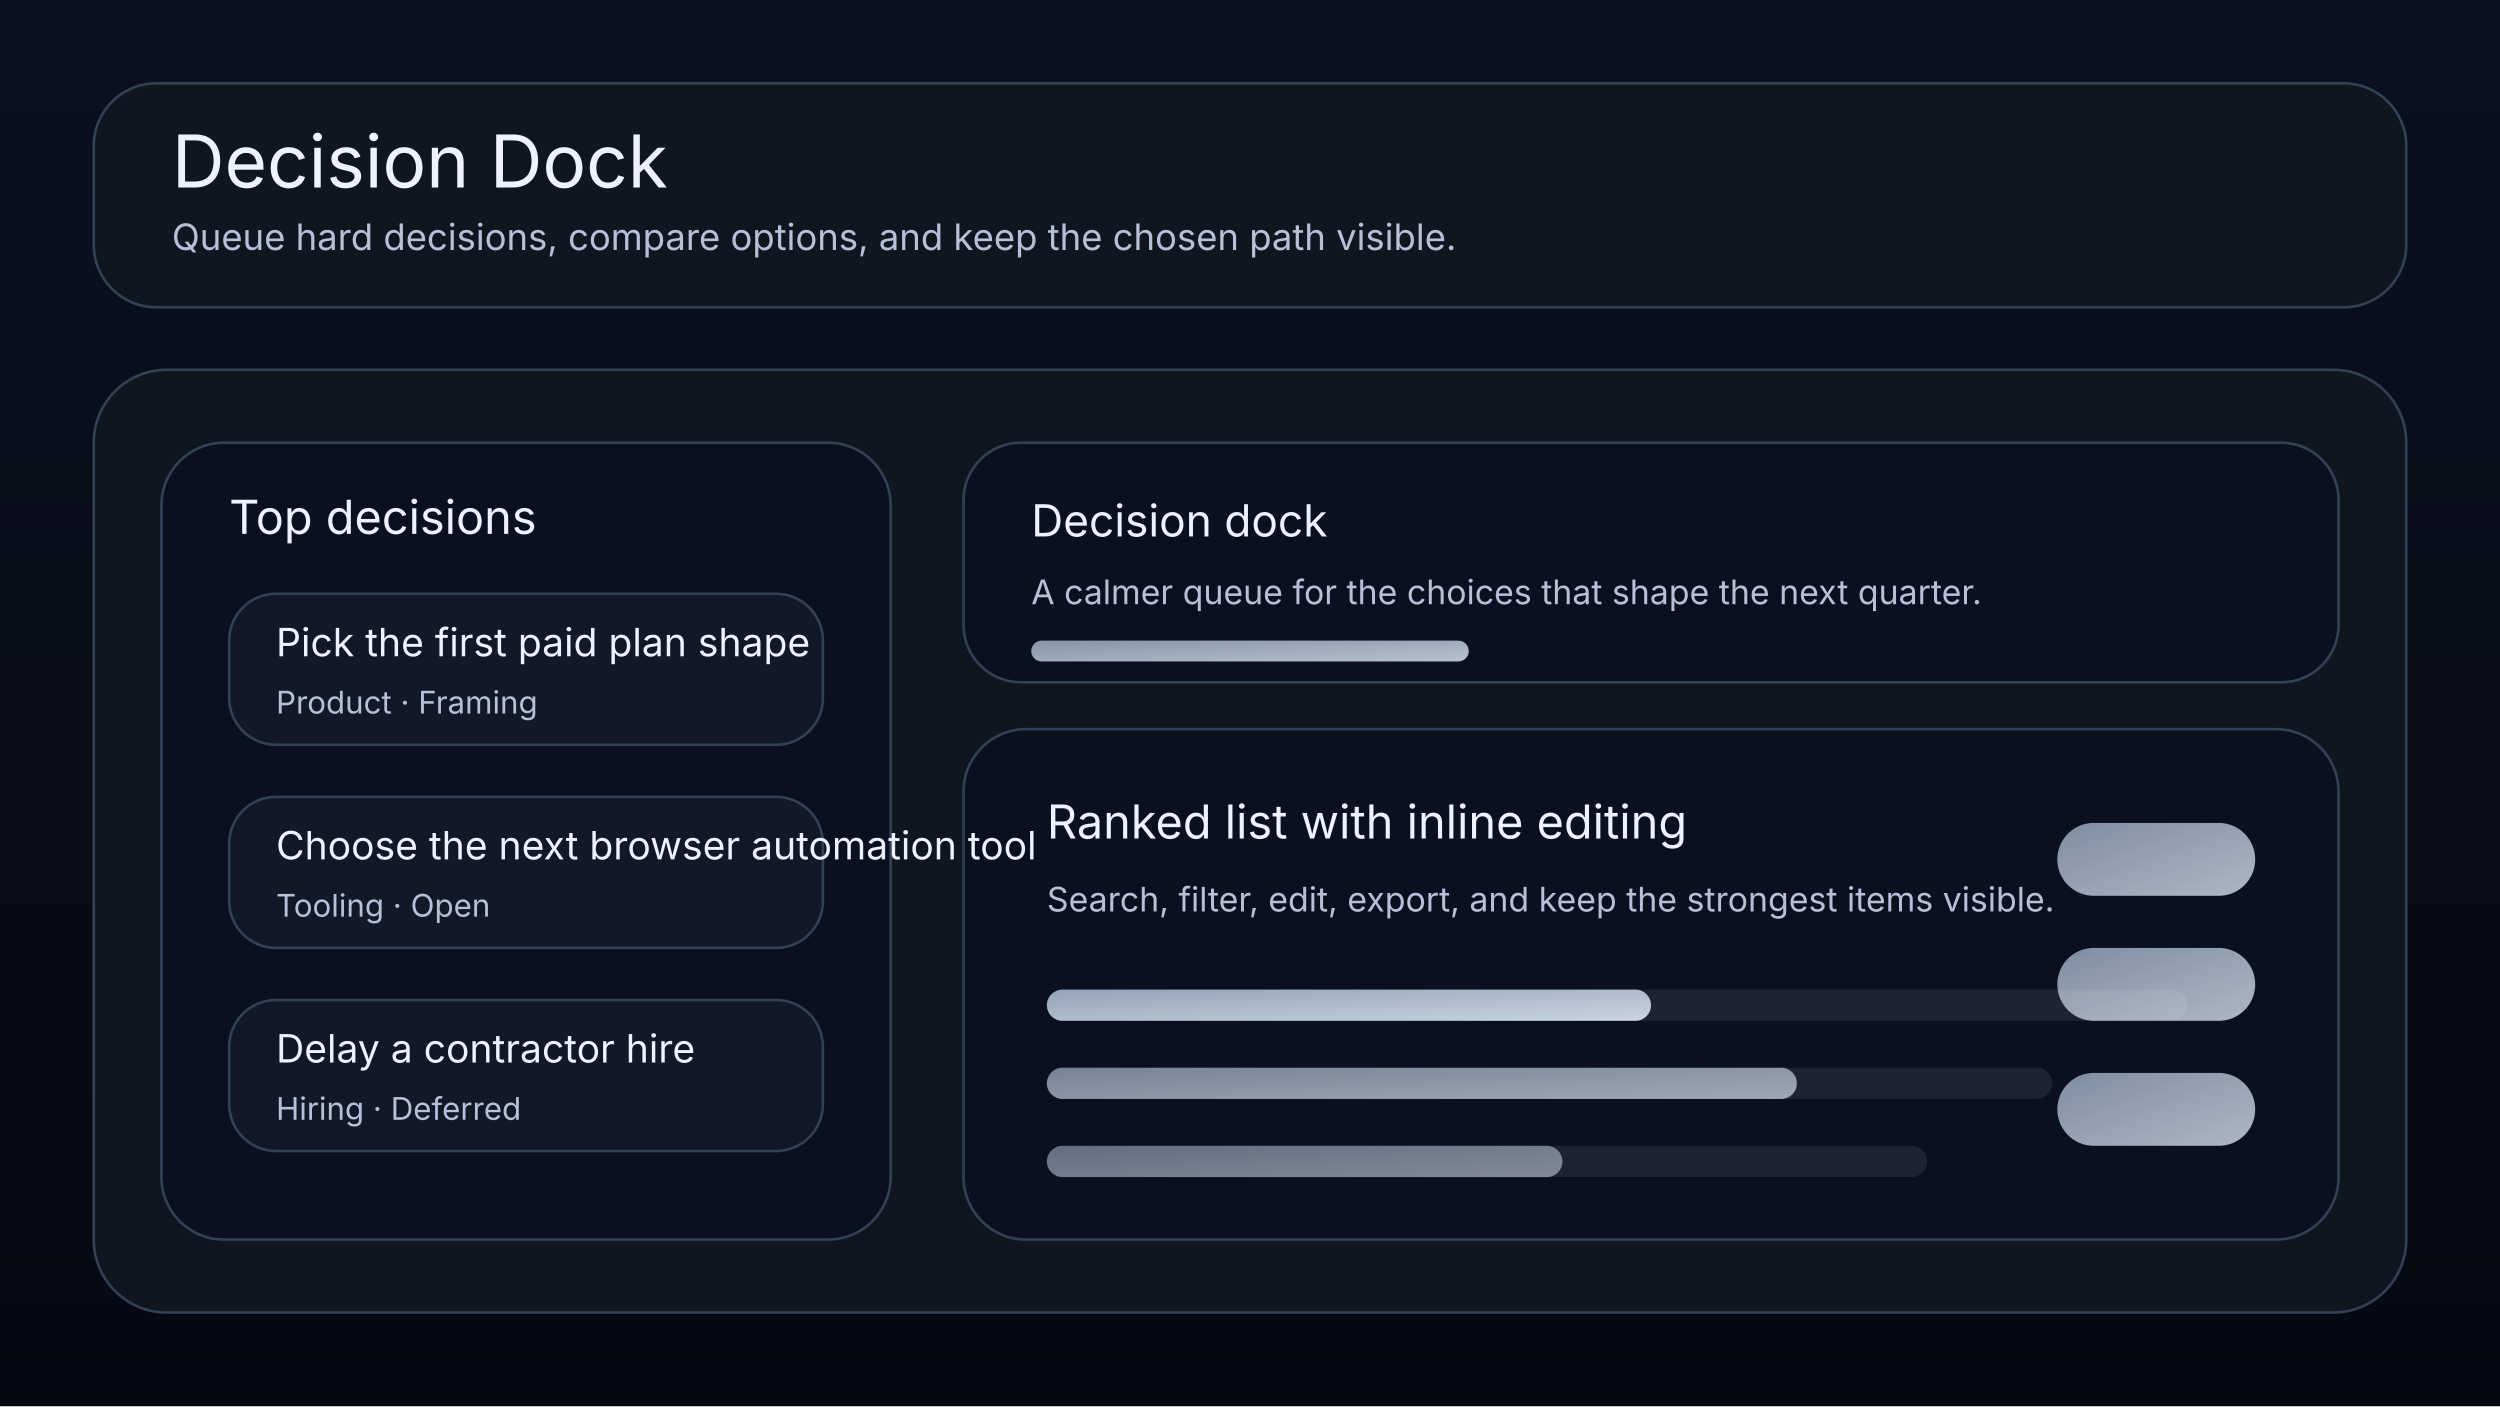
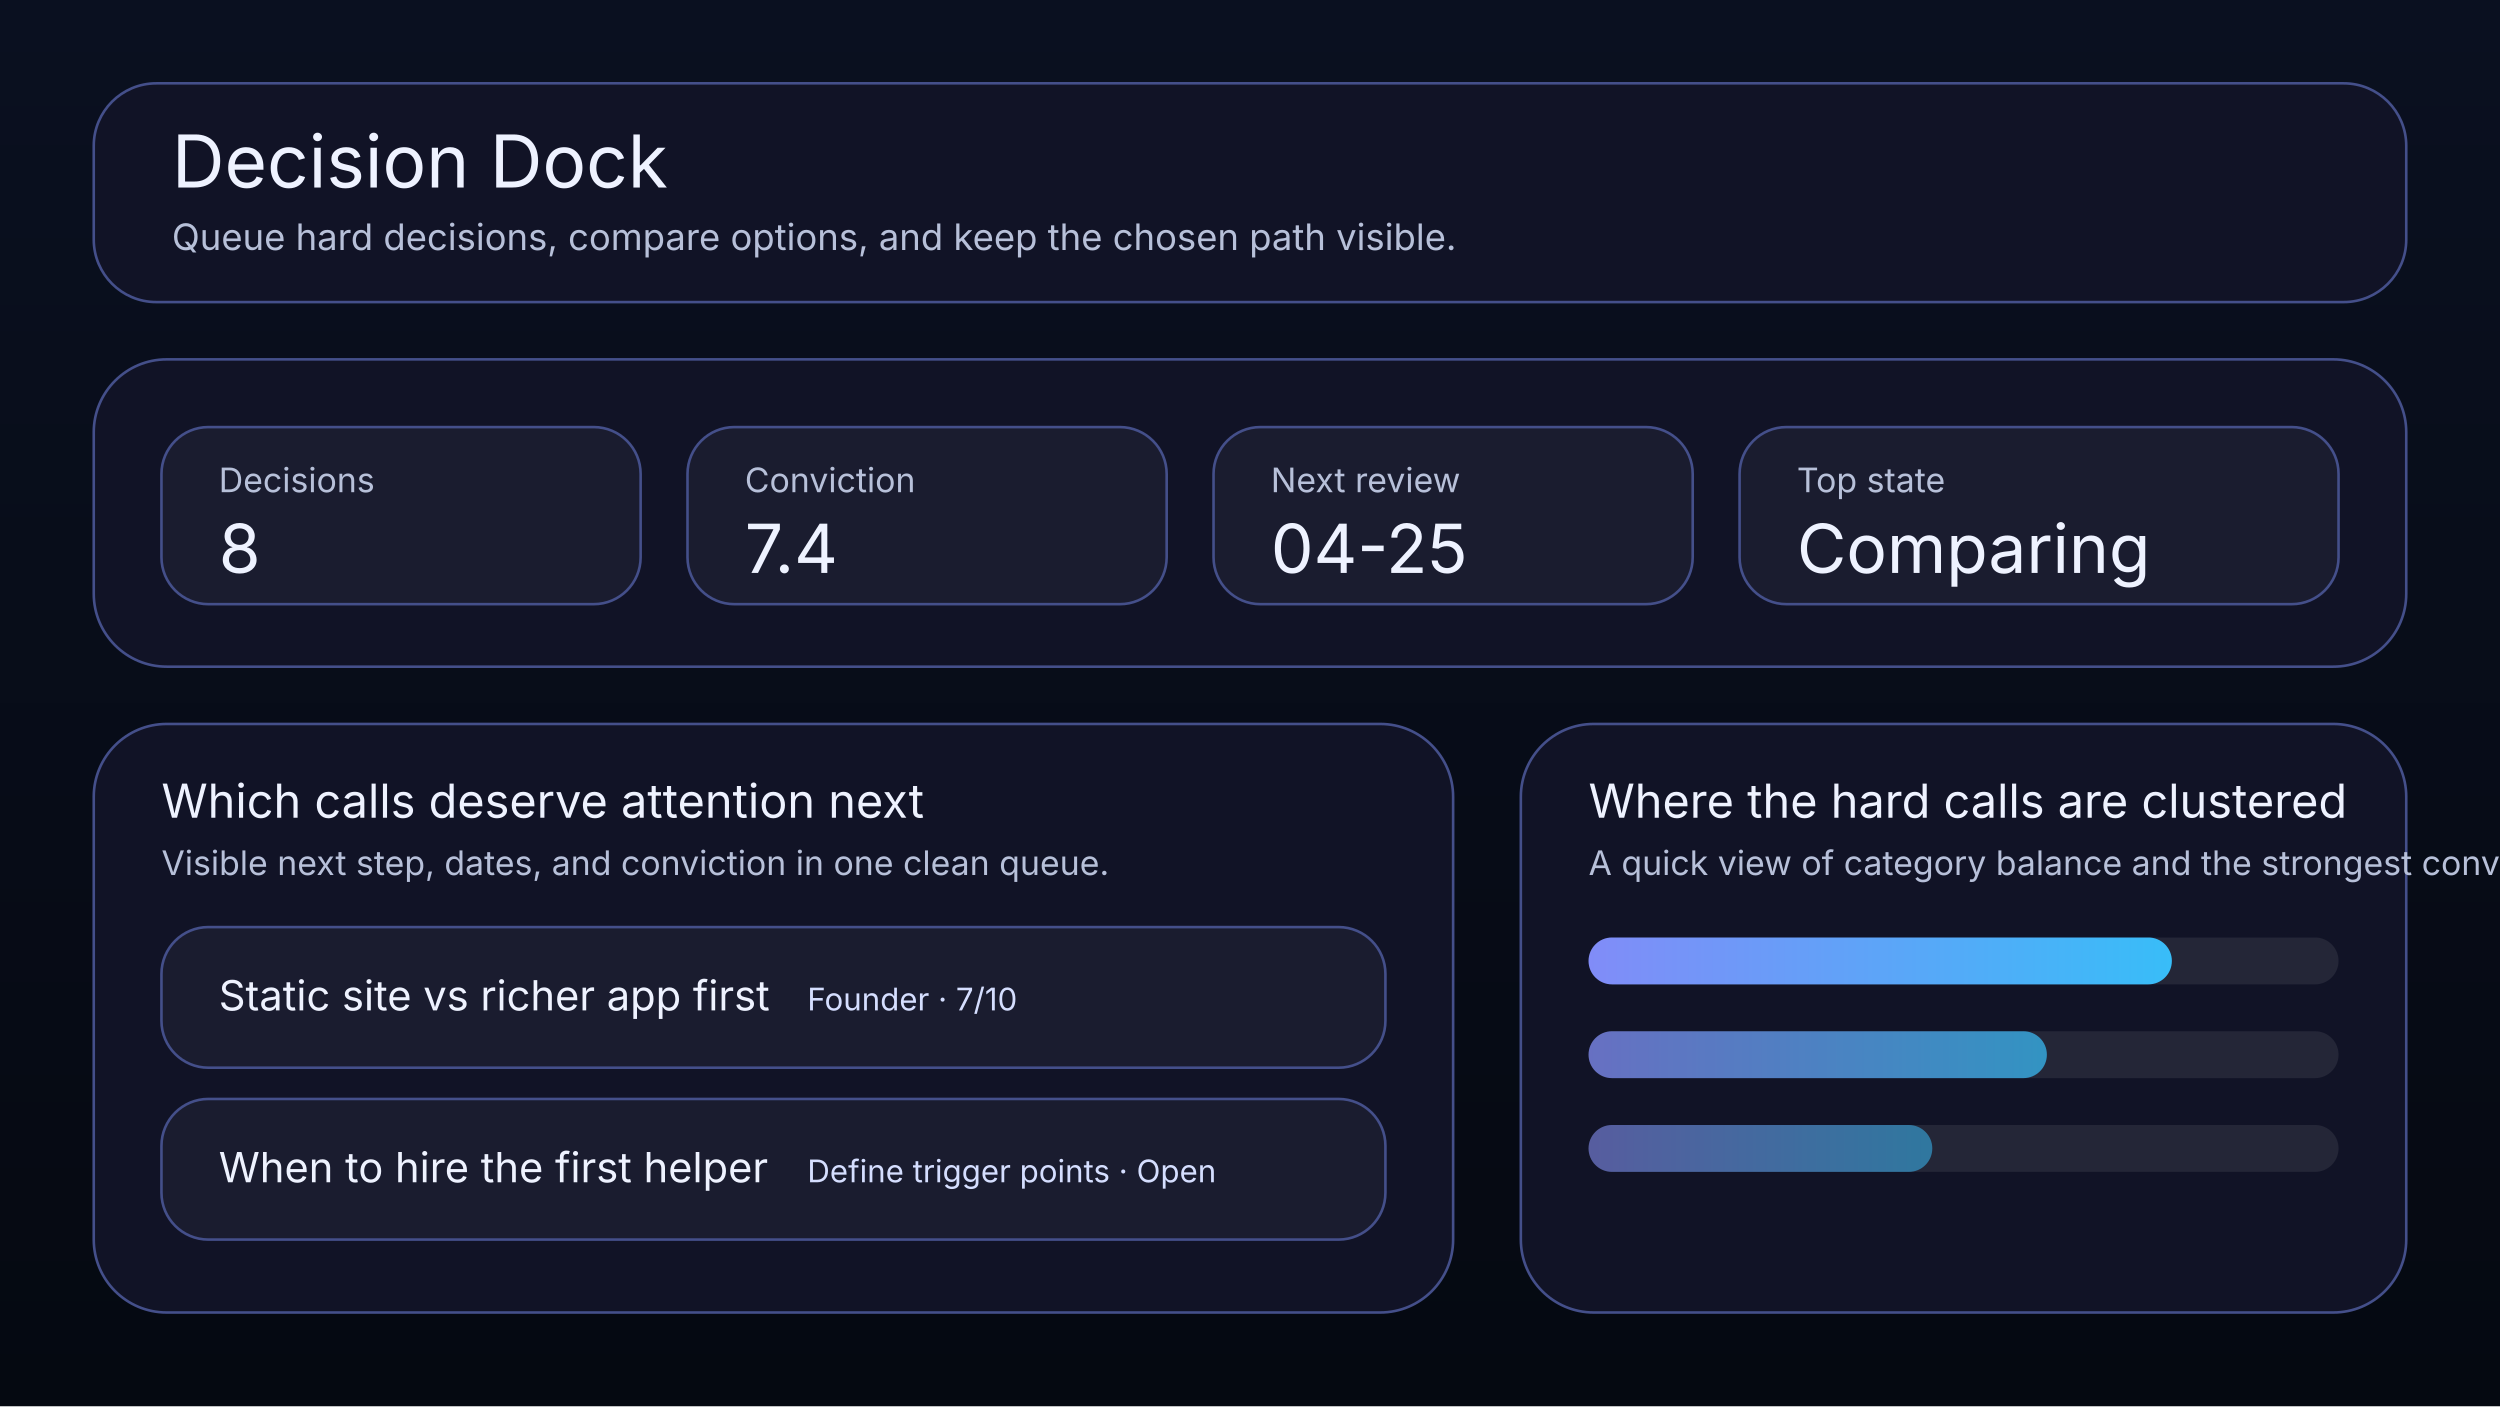
<svg xmlns="http://www.w3.org/2000/svg" viewBox="0 0 960 540" role="img" aria-labelledby="title desc">
  <defs>
    <linearGradient id="bg" x1="0" y1="0" x2="0" y2="1">
      <stop offset="0%" stop-color="#0a1020" />
-       <stop offset="100%" stop-color="#060912" />
+       <stop offset="100%" stop-color="#050911" />
    </linearGradient>
-     <linearGradient id="accent" x1="0" y1="0" x2="1" y2="1">
-       <stop offset="0%" stop-color="#94a3b8" />
-       <stop offset="100%" stop-color="#cbd5e1" />
+     <linearGradient id="accent" x1="0" y1="0" x2="1" y2="0">
+       <stop offset="0%" stop-color="#818cf8" />
+       <stop offset="100%" stop-color="#38bdf8" />
    </linearGradient>
  </defs>
  <rect width="960" height="540" fill="url(#bg)" />
-   <rect x="36" y="32" width="888" height="86" rx="24" fill="#10161f" stroke="#334155" />
+   <rect x="36" y="32" width="888" height="84" rx="24" fill="#111326" stroke="#444f8a" />
  <text x="66" y="72" font-family="Inter, Arial, sans-serif" font-size="28" fill="#eef2ff">Decision Dock</text>
  <text x="66" y="96" font-family="Inter, Arial, sans-serif" font-size="14" fill="#b7c0d9">Queue hard decisions, compare options, and keep the chosen path visible.</text>
-   <rect x="36" y="142" width="888" height="362" rx="28" fill="#10161f" stroke="#334155" />
-   <rect x="62" y="170" width="280" height="306" rx="24" fill="#0b1020" stroke="#334155" />
-   <rect x="370" y="170" width="528" height="92" rx="22" fill="#0b1020" stroke="#334155" />
-   <text x="88" y="205" font-family="Inter, Arial, sans-serif" font-size="18" fill="#eef2ff">Top decisions</text>
-   <text x="396" y="206" font-family="Inter, Arial, sans-serif" font-size="17" fill="#eef2ff">Decision dock</text>
-   <text x="396" y="232" font-family="Inter, Arial, sans-serif" font-size="13" fill="#b7c0d9">A calmer queue for the choices that shape the next quarter.</text>
-   <rect x="396" y="246" width="168" height="8" rx="4" fill="url(#accent)" opacity="0.9" />
-   <rect x="370" y="280" width="528" height="196" rx="24" fill="#0b1020" stroke="#334155" />
-   <rect x="88" y="228" width="228" height="58" rx="18" fill="#111827" stroke="#334155" />
-   <text x="106" y="252" font-family="Inter, Arial, sans-serif" font-size="15" fill="#eef2ff">Pick the first paid plan shape</text>
-   <text x="106" y="274" font-family="Inter, Arial, sans-serif" font-size="12" fill="#b7c0d9">Product · Framing</text>
-   <rect x="790" y="316" width="76" height="28" rx="14" fill="url(#accent)" opacity="0.85" />
-   <rect x="88" y="306" width="228" height="58" rx="18" fill="#111827" stroke="#334155" />
-   <text x="106" y="330" font-family="Inter, Arial, sans-serif" font-size="15" fill="#eef2ff">Choose the next browser automation tool</text>
-   <text x="106" y="352" font-family="Inter, Arial, sans-serif" font-size="12" fill="#b7c0d9">Tooling · Open</text>
-   <rect x="790" y="364" width="76" height="28" rx="14" fill="url(#accent)" opacity="0.85" />
-   <rect x="88" y="384" width="228" height="58" rx="18" fill="#111827" stroke="#334155" />
-   <text x="106" y="408" font-family="Inter, Arial, sans-serif" font-size="15" fill="#eef2ff">Delay a contractor hire</text>
-   <text x="106" y="430" font-family="Inter, Arial, sans-serif" font-size="12" fill="#b7c0d9">Hiring · Deferred</text>
-   <rect x="790" y="412" width="76" height="28" rx="14" fill="url(#accent)" opacity="0.85" />
-   <text x="402" y="322" font-family="Inter, Arial, sans-serif" font-size="18" fill="#eef2ff">Ranked list with inline editing</text>
-   <text x="402" y="350" font-family="Inter, Arial, sans-serif" font-size="13" fill="#b7c0d9">Search, filter, edit, export, and keep the strongest items visible.</text>
-   <rect x="402" y="380" width="438" height="12" rx="6" fill="rgba(255,255,255,0.08)" />
-   <rect x="402" y="380" width="232" height="12" rx="6" fill="url(#accent)" />
-   <rect x="402" y="410" width="386" height="12" rx="6" fill="rgba(255,255,255,0.08)" />
-   <rect x="402" y="410" width="288" height="12" rx="6" fill="url(#accent)" opacity="0.75" />
-   <rect x="402" y="440" width="338" height="12" rx="6" fill="rgba(255,255,255,0.08)" />
-   <rect x="402" y="440" width="198" height="12" rx="6" fill="url(#accent)" opacity="0.58" />
+   <rect x="36" y="138" width="888" height="118" rx="28" fill="#111326" stroke="#444f8a" />
+   <rect x="62" y="164" width="184" height="68" rx="18" fill="rgba(255,255,255,0.04)" stroke="#444f8a" />
+   <rect x="264" y="164" width="184" height="68" rx="18" fill="rgba(255,255,255,0.04)" stroke="#444f8a" />
+   <rect x="466" y="164" width="184" height="68" rx="18" fill="rgba(255,255,255,0.04)" stroke="#444f8a" />
+   <rect x="668" y="164" width="230" height="68" rx="18" fill="rgba(255,255,255,0.04)" stroke="#444f8a" />
+   <text x="84" y="189" font-family="Inter, Arial, sans-serif" font-size="13" fill="#b7c0d9">Decisions</text>
+   <text x="84" y="220" font-family="Inter, Arial, sans-serif" font-size="26" fill="#eef2ff">8</text>
+   <text x="286" y="189" font-family="Inter, Arial, sans-serif" font-size="13" fill="#b7c0d9">Conviction</text>
+   <text x="286" y="220" font-family="Inter, Arial, sans-serif" font-size="26" fill="#eef2ff">7.4</text>
+   <text x="488" y="189" font-family="Inter, Arial, sans-serif" font-size="13" fill="#b7c0d9">Next review</text>
+   <text x="488" y="220" font-family="Inter, Arial, sans-serif" font-size="26" fill="#eef2ff">04-25</text>
+   <text x="690" y="189" font-family="Inter, Arial, sans-serif" font-size="13" fill="#b7c0d9">Top state</text>
+   <text x="690" y="220" font-family="Inter, Arial, sans-serif" font-size="26" fill="#eef2ff">Comparing</text>
+   <rect x="36" y="278" width="522" height="226" rx="28" fill="#111326" stroke="#444f8a" />
+   <text x="62" y="314" font-family="Inter, Arial, sans-serif" font-size="18" fill="#eef2ff">Which calls deserve attention next</text>
+   <text x="62" y="336" font-family="Inter, Arial, sans-serif" font-size="13" fill="#b7c0d9">Visible next step, dates, and conviction in one clean queue.</text>
+   <rect x="62" y="356" width="470" height="54" rx="18" fill="rgba(255,255,255,0.04)" stroke="#444f8a" />
+   <text x="84" y="388" font-family="Inter, Arial, sans-serif" font-size="16" fill="#eef2ff">Static site vs richer app first</text>
+   <text x="310" y="388" font-family="Inter, Arial, sans-serif" font-size="12" fill="#d5deff">Founder · 7/10</text>
+   <rect x="62" y="422" width="470" height="54" rx="18" fill="rgba(255,255,255,0.04)" stroke="#444f8a" />
+   <text x="84" y="454" font-family="Inter, Arial, sans-serif" font-size="16" fill="#eef2ff">When to hire the first helper</text>
+   <text x="310" y="454" font-family="Inter, Arial, sans-serif" font-size="12" fill="#d5deff">Define trigger points · Open</text>
+   <rect x="584" y="278" width="340" height="226" rx="28" fill="#111326" stroke="#444f8a" />
+   <text x="610" y="314" font-family="Inter, Arial, sans-serif" font-size="18" fill="#eef2ff">Where the hard calls are clustered</text>
+   <text x="610" y="336" font-family="Inter, Arial, sans-serif" font-size="13" fill="#b7c0d9">A quick view of category balance and the strongest conviction signal.</text>
+   <rect x="610" y="360" width="288" height="18" rx="9" fill="rgba(255,255,255,0.08)" />
+   <rect x="610" y="360" width="224" height="18" rx="9" fill="url(#accent)" />
+   <rect x="610" y="396" width="288" height="18" rx="9" fill="rgba(255,255,255,0.08)" />
+   <rect x="610" y="396" width="176" height="18" rx="9" fill="url(#accent)" opacity="0.72" />
+   <rect x="610" y="432" width="288" height="18" rx="9" fill="rgba(255,255,255,0.08)" />
+   <rect x="610" y="432" width="132" height="18" rx="9" fill="url(#accent)" opacity="0.54" />
</svg>
